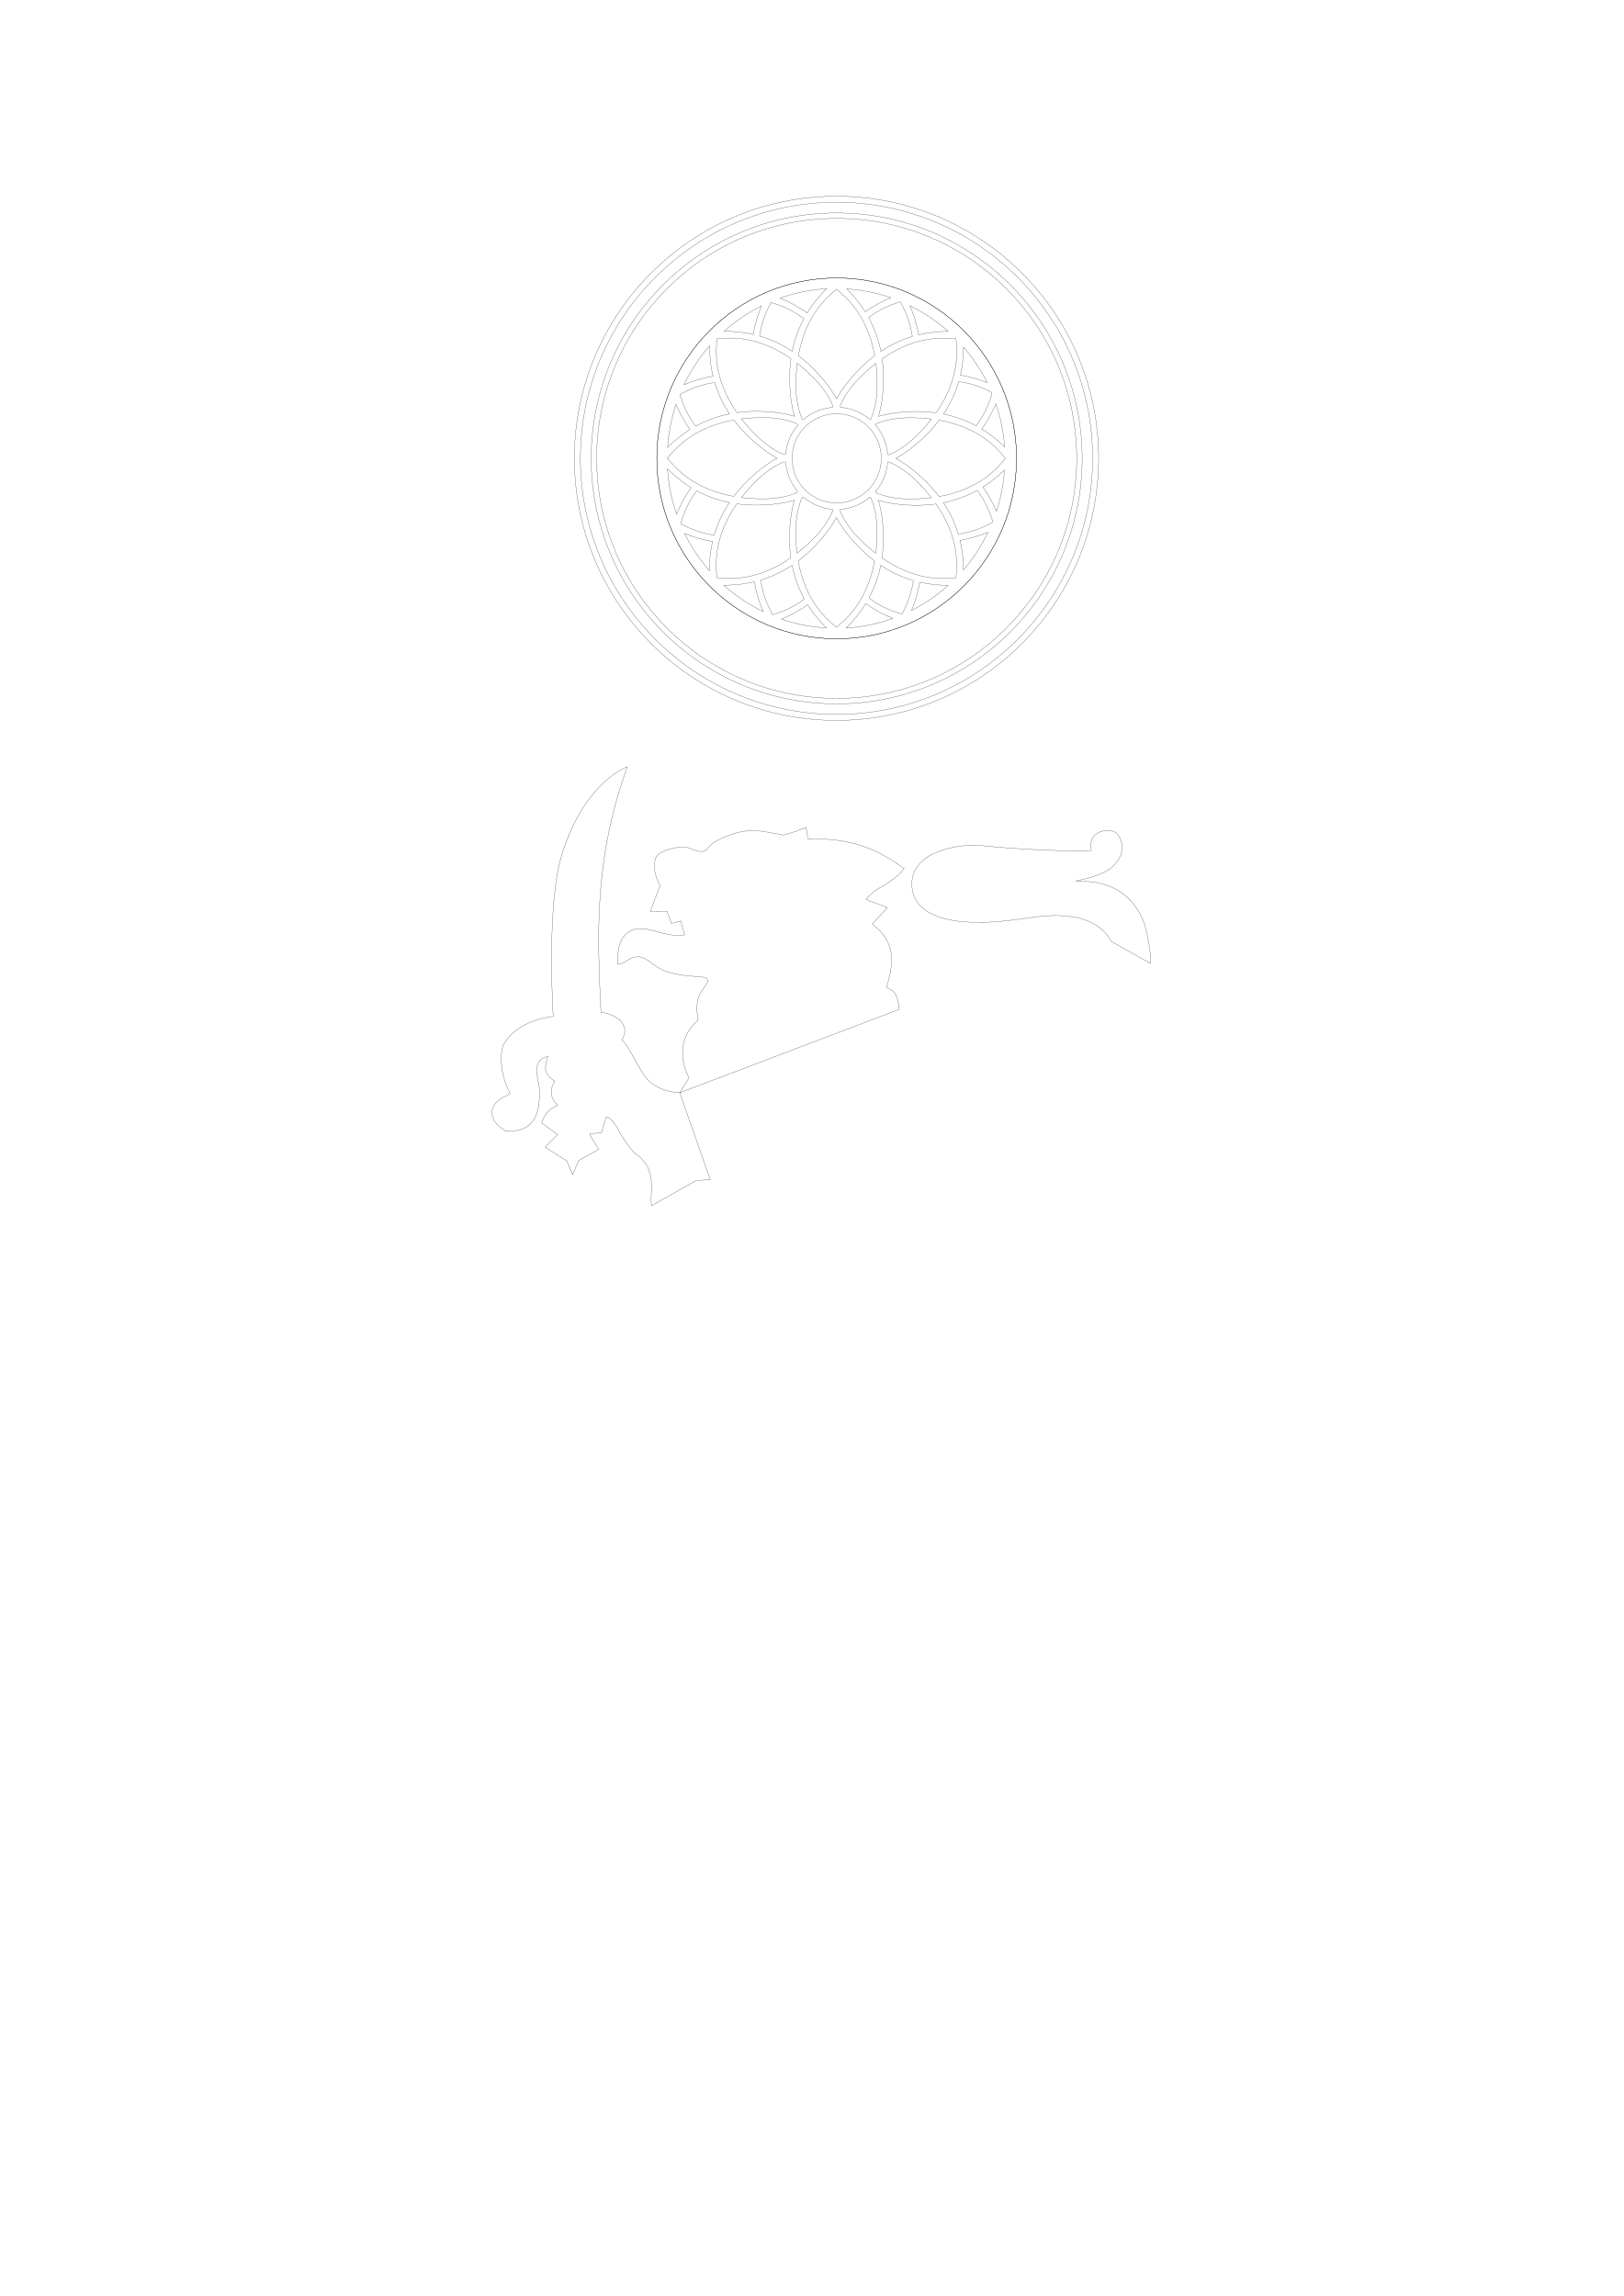
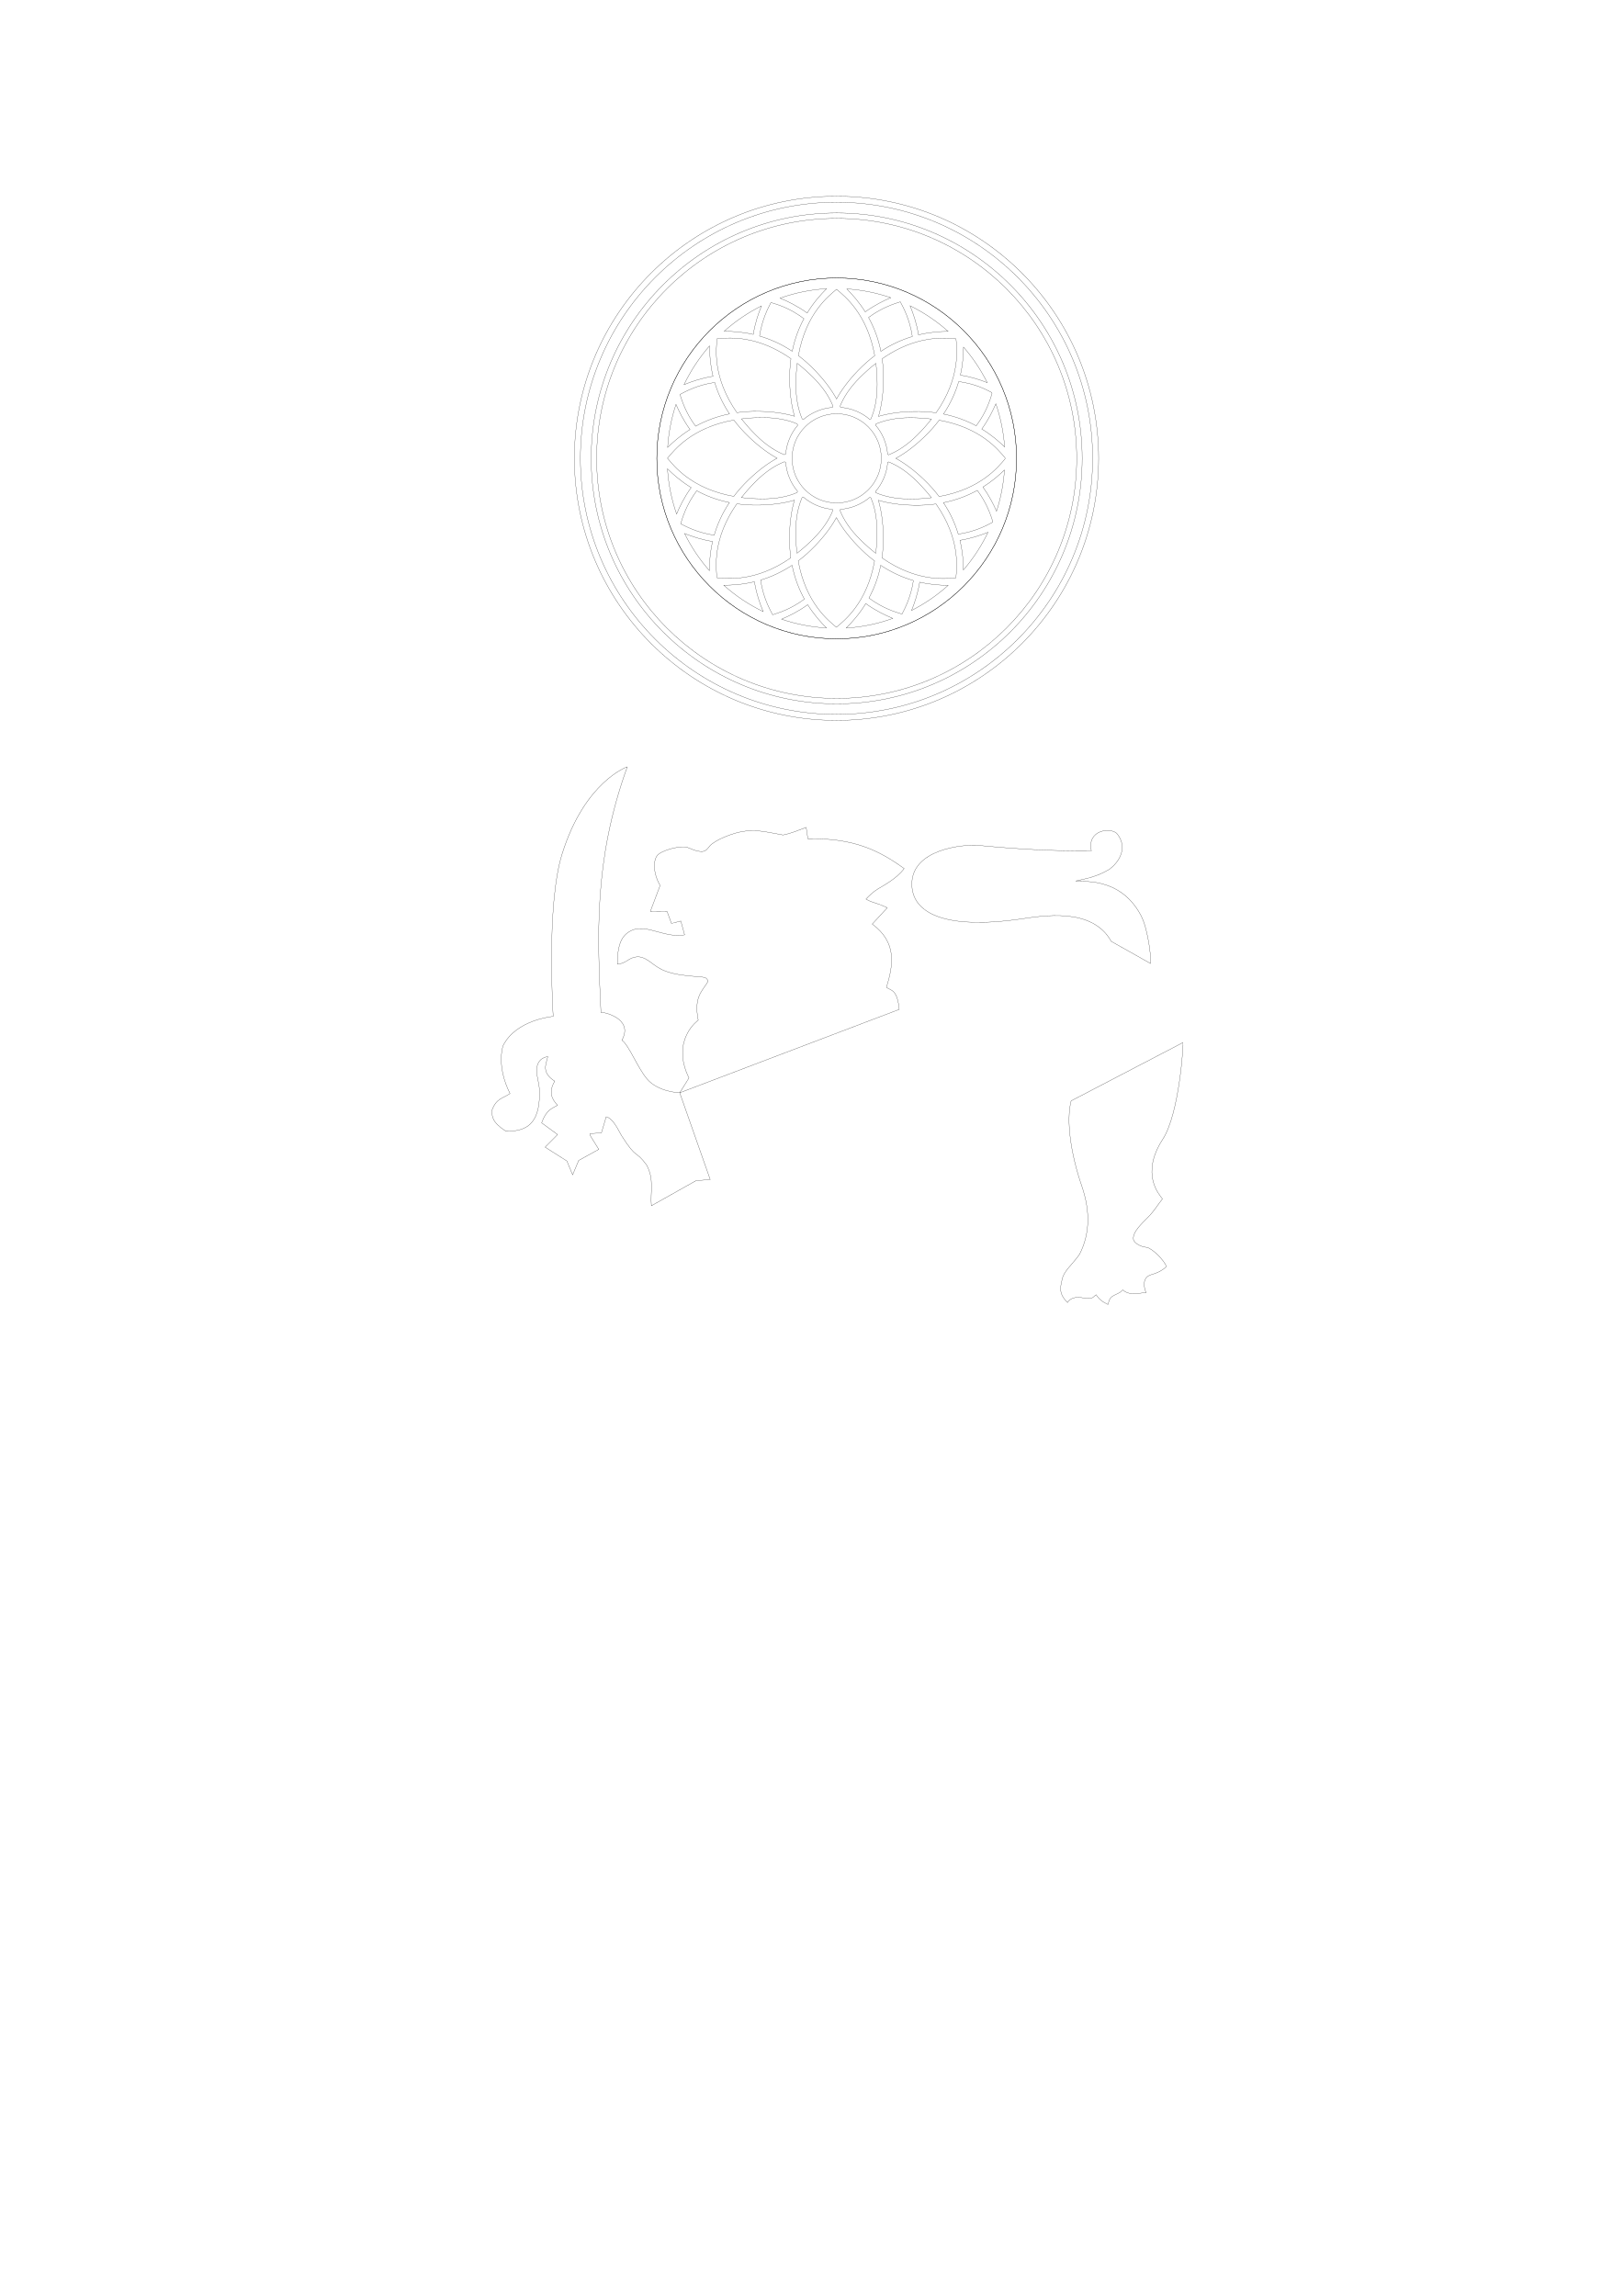
<svg xmlns="http://www.w3.org/2000/svg" width="210mm" height="297mm" viewBox="0 0 744.094 1052.362" id="svg2" version="1.1">
  <defs id="defs4" />
  <g id="layer2" style="display:inline;opacity:1">
    <g id="g4141" transform="translate(943.4758,68.10461)" style="">
      <path id="path4139" d="m -560.053,29.5 a 112.5,112.5 0 0 0 -112.5,112.5 112.5,112.5 0 0 0 112.5,112.5 112.5,112.5 0 0 0 112.5,-112.5 112.5,112.5 0 0 0 -112.5,-112.5 z m 0,2.5 a 110,110 0 0 1 110,110 110,110 0 0 1 -110,110 110,110 0 0 1 -110,-110 110,110 0 0 1 110,-110 z" style="opacity:1;fill:none;fill-opacity:1;stroke:#000000;stroke-width:0.1;stroke-miterlimit:4;stroke-dasharray:none;stroke-opacity:1" />
      <path id="path4140" d="m -560.053,59.311 a 82.428,82.69 0 0 0 -82.428,82.691 82.428,82.69 0 0 0 82.428,82.689 82.428,82.69 0 0 0 82.428,-82.689 82.428,82.69 0 0 0 -82.428,-82.691 z" style="display:inline;opacity:1;fill:none;fill-opacity:1;stroke:#000000;stroke-width:0.143;stroke-miterlimit:4;stroke-dasharray:none;stroke-opacity:1" />
      <path id="circle4220" d="m -560.053,59.311 a 82.428,82.69 0 0 0 -82.428,82.691 82.428,82.69 0 0 0 82.428,82.689 82.428,82.69 0 0 0 82.428,-82.689 82.428,82.69 0 0 0 -82.428,-82.691 z m -4.629,4.9 c -2.687,2.7 -5.937,6.328 -8.885,11.148 -4.556,-3.275 -8.93,-5.355 -12.441,-6.805 a 77.433,77.944 0 0 1 21.326,-4.344 z m 9.238,0.092 a 77.433,77.944 0 0 1 20.182,4.039 c -3.338,1.423 -7.429,3.426 -11.699,6.5 -2.831,-4.517 -5.907,-7.948 -8.482,-10.539 z m -4.668,0.193 c 3.533,2.987 14.043,11.03 17.502,30.422 -2.568,1.937 -5.146,4.202 -7.695,6.857 -4.518,4.707 -7.646,9.032 -9.803,12.982 -2.157,-3.963 -5.293,-8.303 -9.83,-13.029 -2.541,-2.647 -5.108,-4.907 -7.668,-6.84 3.464,-19.37 13.963,-27.408 17.494,-30.393 z m 29.219,5.736 c 1.314,2.51 4.317,7.791 5.518,15.908 -4.561,1.368 -9.448,3.483 -14.42,6.791 -1.221,-6.093 -3.283,-11.225 -5.656,-15.523 6.321,-4.669 11.936,-6.321 14.559,-7.176 z m -59.281,0.322 c 1.326,0.415 3.41,1.003 5.967,2.074 2.64,1.105 5.819,2.858 9.154,5.328 -2.247,4.181 -4.196,9.113 -5.367,14.943 -5.171,-3.445 -10.257,-5.615 -14.975,-6.977 1.168,-7.772 3.97,-12.911 5.221,-15.369 z m 63.752,1.482 a 77.433,77.944 0 0 1 17.457,11.74 c -3.721,0.036 -8.365,0.339 -13.584,1.598 -0.883,-5.396 -2.445,-9.865 -3.873,-13.338 z m -68.098,0.076 c -1.376,3.393 -2.894,7.77 -3.756,13.062 -5.14,-1.18 -9.699,-1.437 -13.334,-1.453 a 77.433,77.944 0 0 1 17.09,-11.609 z m -14.062,14.715 c 6.456,0.063 16.274,1.585 27.578,9.467 -0.446,3.185 -0.667,6.609 -0.592,10.289 0.133,6.523 0.98,11.794 2.248,16.113 -4.328,-1.278 -9.614,-2.13 -16.164,-2.264 -3.669,-0.075 -7.083,0.143 -10.26,0.586 -11.246,-16.146 -9.506,-29.254 -9.119,-33.861 1.385,-0.116 3.536,-0.357 6.309,-0.33 z m 96.922,0.049 c 2.772,-0.027 4.924,0.212 6.309,0.328 0.387,4.61 2.13,17.73 -9.137,33.889 -3.185,-0.446 -6.609,-0.667 -10.289,-0.592 -6.523,0.133 -11.794,0.978 -16.113,2.246 1.278,-4.328 2.132,-9.614 2.266,-16.164 0.075,-3.668 -0.143,-7.082 -0.586,-10.258 11.293,-7.866 21.101,-9.386 27.551,-9.449 z m -106.66,3.568 c 0.02,3.772 0.303,8.538 1.598,13.91 -5.367,0.878 -9.816,2.427 -13.281,3.85 a 77.433,77.944 0 0 1 11.684,-17.76 z m 116.402,0.539 a 77.433,77.944 0 0 1 10.873,16.293 c -3.285,-1.292 -7.412,-2.658 -12.324,-3.457 1.126,-4.906 1.413,-9.284 1.451,-12.836 z m -76.223,7.418 c 2.362,1.838 4.779,3.951 7.236,6.4 4.805,4.787 7.567,9.231 9.176,13.271 -0.08,0.183 -0.165,0.368 -0.244,0.551 a 23.449,23.449 0 0 0 -13.285,5.51 c -0.199,-0.08 -0.408,-0.155 -0.609,-0.234 -1.706,-3.988 -2.879,-9.074 -2.867,-15.826 0.006,-3.481 0.221,-6.694 0.594,-9.672 z m 36.064,0.031 c 0.37,2.97 0.584,6.172 0.59,9.641 0.012,6.783 -1.173,11.88 -2.893,15.875 -0.163,0.064 -0.331,0.126 -0.496,0.189 a 23.449,23.449 0 0 0 -13.385,-5.535 c -0.078,-0.177 -0.161,-0.356 -0.238,-0.533 1.613,-4.027 4.381,-8.453 9.164,-13.219 2.465,-2.456 4.889,-4.576 7.258,-6.418 z m 37.941,8.326 c 3.828,0.579 7.147,1.477 9.67,2.477 2.412,0.955 4.177,1.893 5.416,2.529 a 77.433,77.944 0 0 1 0.205,0.463 c -0.867,2.804 -2.507,8.451 -7.252,14.844 -4.193,-2.259 -9.143,-4.218 -14.998,-5.395 3.431,-5.151 5.596,-10.216 6.959,-14.918 z m -111.822,0.424 c 1.367,4.562 3.483,9.448 6.791,14.42 -6.093,1.221 -11.224,3.285 -15.523,5.658 -4.67,-6.322 -6.321,-11.94 -7.176,-14.562 2.509,-1.314 7.791,-4.315 15.908,-5.516 z m 128.848,9.766 a 77.433,77.944 0 0 1 4.023,19.797 c -2.624,-2.549 -6.043,-5.511 -10.469,-8.217 3.01,-4.188 5.012,-8.224 6.445,-11.58 z m -146.574,0.287 c 1.42,3.308 3.407,7.333 6.43,11.531 -4.359,2.731 -7.705,5.691 -10.264,8.211 a 77.433,77.944 0 0 1 3.834,-19.742 z m 73.631,4.293 a 20.449,20.449 0 0 1 20.447,20.449 20.449,20.449 0 0 1 -20.447,20.447 20.449,20.449 0 0 1 -20.449,-20.447 20.449,20.449 0 0 1 20.449,-20.449 z m -33.969,1.764 c 6.783,-0.012 11.878,1.175 15.873,2.895 0.082,0.207 0.16,0.424 0.242,0.629 a 23.449,23.449 0 0 0 -5.502,13.215 c -0.204,0.086 -0.414,0.186 -0.619,0.275 -4.027,-1.613 -8.45,-4.381 -13.217,-9.164 -2.457,-2.466 -4.577,-4.89 -6.42,-7.26 2.97,-0.37 6.173,-0.584 9.643,-0.59 z m 67.754,0.068 c 3.481,0.006 6.694,0.221 9.672,0.594 -1.838,2.362 -3.952,4.777 -6.4,7.234 -4.788,4.805 -9.229,7.573 -13.27,9.182 -0.143,-0.062 -0.286,-0.128 -0.43,-0.193 a 23.449,23.449 0 0 0 -5.58,-13.475 c 0.06,-0.159 0.12,-0.318 0.182,-0.475 3.988,-1.707 9.074,-2.879 15.826,-2.867 z m -80.914,1.057 c 1.937,2.569 4.203,5.145 6.859,7.695 4.707,4.518 9.034,7.646 12.984,9.803 -3.963,2.157 -8.307,5.291 -13.033,9.828 -2.648,2.542 -4.905,5.11 -6.838,7.67 -19.369,-3.465 -27.408,-13.965 -30.393,-17.496 2.986,-3.533 11.031,-14.04 30.42,-17.5 z m 94.102,0.072 c 18.976,3.395 27.042,13.501 30.17,17.232 a 77.433,77.944 0 0 1 0.01,0.279 77.433,77.944 0 0 1 -0.012,0.252 c -3.131,3.735 -11.205,13.844 -30.197,17.232 -1.937,-2.568 -4.203,-5.144 -6.859,-7.693 -4.707,-4.518 -9.032,-7.648 -12.982,-9.805 3.963,-2.157 8.307,-5.291 13.033,-9.828 2.648,-2.542 4.905,-5.11 6.838,-7.67 z m -70.943,19.045 c 0.203,0.089 0.411,0.185 0.613,0.271 a 23.449,23.449 0 0 0 5.438,13.291 c -0.075,0.19 -0.148,0.388 -0.223,0.578 -3.988,1.707 -9.074,2.879 -15.826,2.867 -3.481,-0.006 -6.694,-0.221 -9.672,-0.594 1.838,-2.362 3.951,-4.779 6.4,-7.236 4.787,-4.804 9.229,-7.569 13.27,-9.178 z m 47.762,0.062 c 4.027,1.613 8.452,4.379 13.219,9.162 2.457,2.466 4.575,4.892 6.418,7.262 -2.97,0.37 -6.173,0.584 -9.643,0.59 -6.783,0.012 -11.878,-1.175 -15.873,-2.895 -0.058,-0.148 -0.116,-0.299 -0.174,-0.449 a 23.449,23.449 0 0 0 5.633,-13.484 c 0.14,-0.063 0.281,-0.125 0.42,-0.186 z m -101.338,3.17 c 2.671,2.632 6.209,5.759 10.863,8.605 -3.178,4.422 -5.229,8.67 -6.674,12.129 a 77.433,77.944 0 0 1 -4.189,-20.734 z m 154.436,0.547 a 77.433,77.944 0 0 1 -3.629,18.914 c -1.407,-3.223 -3.355,-7.083 -6.242,-11.094 4.131,-2.588 7.364,-5.389 9.871,-7.82 z m -12.436,9.33 c 4.552,6.163 6.221,11.609 7.094,14.311 a 77.433,77.944 0 0 1 -0.131,0.361 c -2.574,1.356 -7.76,4.231 -15.697,5.404 -1.367,-4.562 -3.483,-9.448 -6.791,-14.42 6.094,-1.221 11.226,-3.283 15.525,-5.656 z m -128.594,0.188 c 4.192,2.258 9.142,4.218 14.996,5.395 -3.445,5.172 -5.613,10.258 -6.975,14.977 -7.772,-1.168 -12.911,-3.97 -15.369,-5.221 0.846,-2.703 2.457,-8.562 7.348,-15.15 z m 48.867,2.9 a 23.449,23.449 0 0 0 13.311,5.598 c 0.074,0.168 0.152,0.337 0.225,0.504 -1.613,4.027 -4.379,8.452 -9.162,13.219 -2.466,2.457 -4.89,4.577 -7.26,6.42 -0.37,-2.97 -0.584,-6.173 -0.59,-9.643 -0.012,-6.782 1.173,-11.878 2.893,-15.873 0.193,-0.076 0.392,-0.149 0.584,-0.225 z m 30.461,0.102 c 0.148,0.057 0.297,0.112 0.443,0.17 1.707,3.988 2.881,9.073 2.869,15.826 -0.006,3.481 -0.221,6.694 -0.594,9.672 -2.362,-1.838 -4.778,-3.953 -7.236,-6.402 -4.805,-4.787 -7.569,-9.229 -9.178,-13.27 0.071,-0.162 0.145,-0.327 0.217,-0.49 a 23.449,23.449 0 0 0 13.479,-5.506 z m -34.533,1.322 c -1.278,4.328 -2.132,9.614 -2.266,16.164 -0.075,3.669 0.143,7.083 0.586,10.26 -16.146,11.245 -29.252,9.504 -33.859,9.117 -0.387,-4.61 -2.13,-17.727 9.135,-33.885 3.186,0.446 6.61,0.667 10.291,0.592 6.523,-0.133 11.794,-0.98 16.113,-2.248 z m 38.457,0.051 c 4.328,1.278 9.614,2.13 16.164,2.264 3.669,0.075 7.083,-0.143 10.26,-0.586 11.246,16.146 9.506,29.254 9.119,33.861 -4.61,0.387 -17.729,2.129 -33.887,-9.137 0.446,-3.185 0.667,-6.609 0.592,-10.289 -0.133,-6.523 -0.98,-11.794 -2.248,-16.113 z m -19.24,7.939 c 2.157,3.964 5.293,8.303 9.83,13.029 2.542,2.648 5.11,4.907 7.67,6.84 -3.465,19.37 -13.965,27.408 -17.496,30.393 -3.533,-2.987 -14.043,-11.03 -17.502,-30.422 2.568,-1.937 5.146,-4.202 7.695,-6.857 4.518,-4.707 7.646,-9.032 9.803,-12.982 z m 69.482,6.721 a 77.433,77.944 0 0 1 -11.273,17.277 c -0.035,-3.723 -0.336,-8.373 -1.596,-13.598 5.153,-0.843 9.464,-2.306 12.869,-3.68 z m -139.061,0.553 c 3.363,1.351 7.661,2.821 12.838,3.664 -1.184,5.156 -1.439,9.725 -1.453,13.365 a 77.433,77.944 0 0 1 -11.385,-17.029 z m 49.266,14.553 c 1.221,6.093 3.283,11.225 5.656,15.523 -6.321,4.668 -11.936,6.322 -14.559,7.176 -1.314,-2.51 -4.317,-7.791 -5.518,-15.908 4.561,-1.368 9.448,-3.483 14.42,-6.791 z m 40.625,0.031 c 5.171,3.445 10.257,5.615 14.975,6.977 -1.168,7.772 -3.97,12.911 -5.221,15.369 -2.703,-0.846 -8.56,-2.458 -15.148,-7.348 2.259,-4.193 4.218,-9.143 5.395,-14.998 z m -57.871,7.525 c 0.913,5.579 2.551,10.173 4.018,13.691 a 77.433,77.944 0 0 1 -18.08,-12.09 c 3.794,-0.014 8.618,-0.288 14.062,-1.602 z m 75.727,0.199 c 5.012,1.151 9.472,1.425 13.062,1.453 a 77.433,77.944 0 0 1 -16.781,11.518 c 1.366,-3.381 2.864,-7.725 3.719,-12.971 z m -24.709,9.816 c 4.539,3.262 8.896,5.338 12.4,6.787 a 77.433,77.944 0 0 1 -21.371,4.447 c 2.703,-2.708 5.992,-6.364 8.971,-11.234 z m -26.605,0.518 c 2.875,4.588 6.004,8.057 8.604,10.66 a 77.433,77.944 0 0 1 -20.6,-4.033 c 3.389,-1.429 7.599,-3.461 11.996,-6.627 z" style="display:inline;opacity:1;fill:none;fill-opacity:1;stroke:#000000;stroke-width:0.1;stroke-miterlimit:4;stroke-dasharray:none;stroke-opacity:1" />
      <path id="path4146" d="M -560.129,21.842 A 120.12,120.12 0 0 0 -680.25,141.963 120.12,120.12 0 0 0 -560.129,262.082 120.12,120.12 0 0 0 -440.01,141.963 120.12,120.12 0 0 0 -560.129,21.842 Z m 0,2.75 A 117.37,117.37 0 0 1 -442.76,141.963 117.37,117.37 0 0 1 -560.129,259.332 117.37,117.37 0 0 1 -677.5,141.963 117.37,117.37 0 0 1 -560.129,24.592 Z" style="opacity:1;fill:none;fill-opacity:1;stroke:#000000;stroke-width:0.1;stroke-miterlimit:4;stroke-dasharray:none;stroke-opacity:1" />
    </g>
    <path style="fill:none;fill-rule:evenodd;stroke:#000000;stroke-width:0.1;stroke-linecap:butt;stroke-linejoin:miter;stroke-miterlimit:4;stroke-dasharray:none;stroke-opacity:1" d="m 287.476,351.467 c -15.661,43.34 -13.623,78.246 -12.083,112.606 0.61,-0.453 15.29,2.571 9.595,12.708 3.275,2.257 7.093,12.506 11.557,17.788 5.093,6.027 14.955,6.295 14.955,6.295 l 13.965,39.775 -6.541,0.53 -20.418,11.49 c -0.576,-6.209 1.425,-12.063 -2.184,-18.691 -5.283,-7.21 -4.268,-2.044 -11.554,-13.565 -2.405,-4.67 -4.558,-8.011 -6.961,-8.548 l -2.184,7.373 -5.261,0.384 -0.04,0.614 4.085,6.582 -9.202,5.065 -2.786,6.612 -2.63,-6.343 -9.983,-6.353 5.73,-5.771 -7.321,-5.366 c 2.18,-6.076 4.769,-6.568 7.287,-8.043 -2.539,-2.802 -4.322,-5.919 -1.276,-11.049 -6.304,-4.082 -3.924,-7.816 -3.182,-11.314 -3.508,0.674 -4.849,2.828 -5.106,5.836 -0.257,3.008 1.468,6.706 1.321,11.281 -0.077,13.792 -6.037,17.297 -15.417,17.133 -6.594,-4.28 -6.299,-6.838 -6.43,-9.502 1.984,-5.733 5.424,-5.644 8.309,-7.778 -6.463,-12.878 -3.182,-21.92 -3.182,-21.92 5.929,-11.979 22.981,-13.435 22.981,-13.435 0,0 -3.342,-50.708 4.066,-74.423 10.429,-33.389 29.894,-39.973 29.894,-39.973 z" id="path4142" />
    <path style="fill:none;fill-rule:evenodd;stroke:#000000;stroke-width:0.1;stroke-linecap:butt;stroke-linejoin:miter;stroke-miterlimit:4;stroke-dasharray:none;stroke-opacity:1" d="m 311.499,500.869 4.227,-6.777 c -8.493,-17.466 4.25,-26.5 4.25,-26.5 -2.153,-11 2.018,-13.343 4.537,-17.854 -0.741,-2.162 -2.249,-1.716 -3.537,-2.021 -6.201,-0.359 -11.617,-1.003 -15.875,-2.562 -5.98,-2.19 -7.808,-6.211 -12.562,-6.625 -4.748,0.154 -5.198,3.131 -9.625,3.375 -0.003,-7.167 1.217,-11.776 4.625,-14.312 4.274,-3.262 9.085,-1.813 13.75,-0.529 4.333,1.193 8.341,2.183 12.445,1.422 l -1.724,-6.338 -4.302,1.081 -2.008,-5.456 -7.662,-0.055 4.471,-11.872 c -3.559,-6.117 -3.156,-12.459 -0.721,-14.316 3.369,-2.57 11.081,-3.943 13.062,-3.188 2.554,0.974 4.498,2.006 6.875,1.938 1.785,-0.052 2.503,-1.261 3.412,-2.387 2.328,-2.883 11.341,-6.477 16.582,-6.983 6.568,-0.634 11.17,0.793 17.131,1.808 3.724,-0.723 7.197,-2.234 10.596,-3.5 l 0.779,5.25 c 20.982,-0.493 32.754,5.392 44.125,13.625 -3.387,4.7 -10.209,8.211 -12,9.312 -2.366,1.456 -3.95,3.068 -5.5,4.688 3.25,1.945 4.062,1.236 9.75,4 l -6.875,7.438 c 11.438,8.542 9.662,18.716 6.5,29.062 2.343,1.503 4.949,1.003 5.875,10.062 z" id="path4144" />
    <path style="fill:none;fill-rule:evenodd;stroke:#000000;stroke-width:0.1;stroke-linecap:butt;stroke-linejoin:miter;stroke-miterlimit:4;stroke-dasharray:none;stroke-opacity:1" d="m 509.238,431.467 c -8.774,-15.892 -31.752,-11.667 -41.841,-10.198 -31.252,4.55 -48.797,-1.358 -49.497,-15.203 -0.857,-16.932 23.764,-19.232 30.759,-18.562 17.063,1.635 33.966,2.67 51.486,2.475 -2.228,-9.917 9.494,-10.98 11.977,-7.601 6.345,8.635 -3.219,15.919 -4.154,16.308 -4.829,2.894 -9.877,4.038 -14.938,5.082 1.639,0.807 19.816,-2.681 29.698,15.556 3.864,7.13 4.962,22.275 4.574,22.318 z" id="path4145" />
+     <path style="fill:none;stroke:#000000;stroke-width:0.1;stroke-linecap:butt;stroke-linejoin:miter;stroke-miterlimit:4;stroke-opacity:1;stroke-dasharray:none" d="m 490.865,504.575 c -2.348,9.074 -0.184,24.293 4.885,39.037 3.946,11.477 3.747,21.937 -1,31.25 -3.581,5.065 -7.182,7.622 -8,11.5 -0.678,3.234 -1.926,6.358 2.467,10.644 1.133,-1.845 3.414,-2.848 7.084,-2.142 4.865,0.936 4.677,-0.651 6.018,-1.423 1.217,1.901 2.931,3.321 5.429,4.472 0.678,-2.598 1.046,-3.35 3.138,-4.375 2.95,-1.446 2.051,-0.882 3.624,-2.298 3.422,2.88 7.166,1.332 10.804,1.247 -0.317,-0.08 -2.992,-6.848 2.32,-8.258 4.682,-1.242 6.867,-3.68 6.867,-3.68 -0.555,-2.43 -6.545,-8.578 -9.12,-8.843 -2.974,-0.307 -6.545,-2.249 -5.966,-4.729 0.316,-2.648 3.221,-5.613 6.85,-9.237 2.548,-2.544 4.241,-5.452 6.452,-8.22 -1.354,-1.924 -10.284,-11.24 0.155,-27.374 7.715,-11.925 9.527,-44.062 9.281,-44.309 z" id="path2994" transform="translate(-4.9229925e-6,0)" />
  </g>
</svg>
